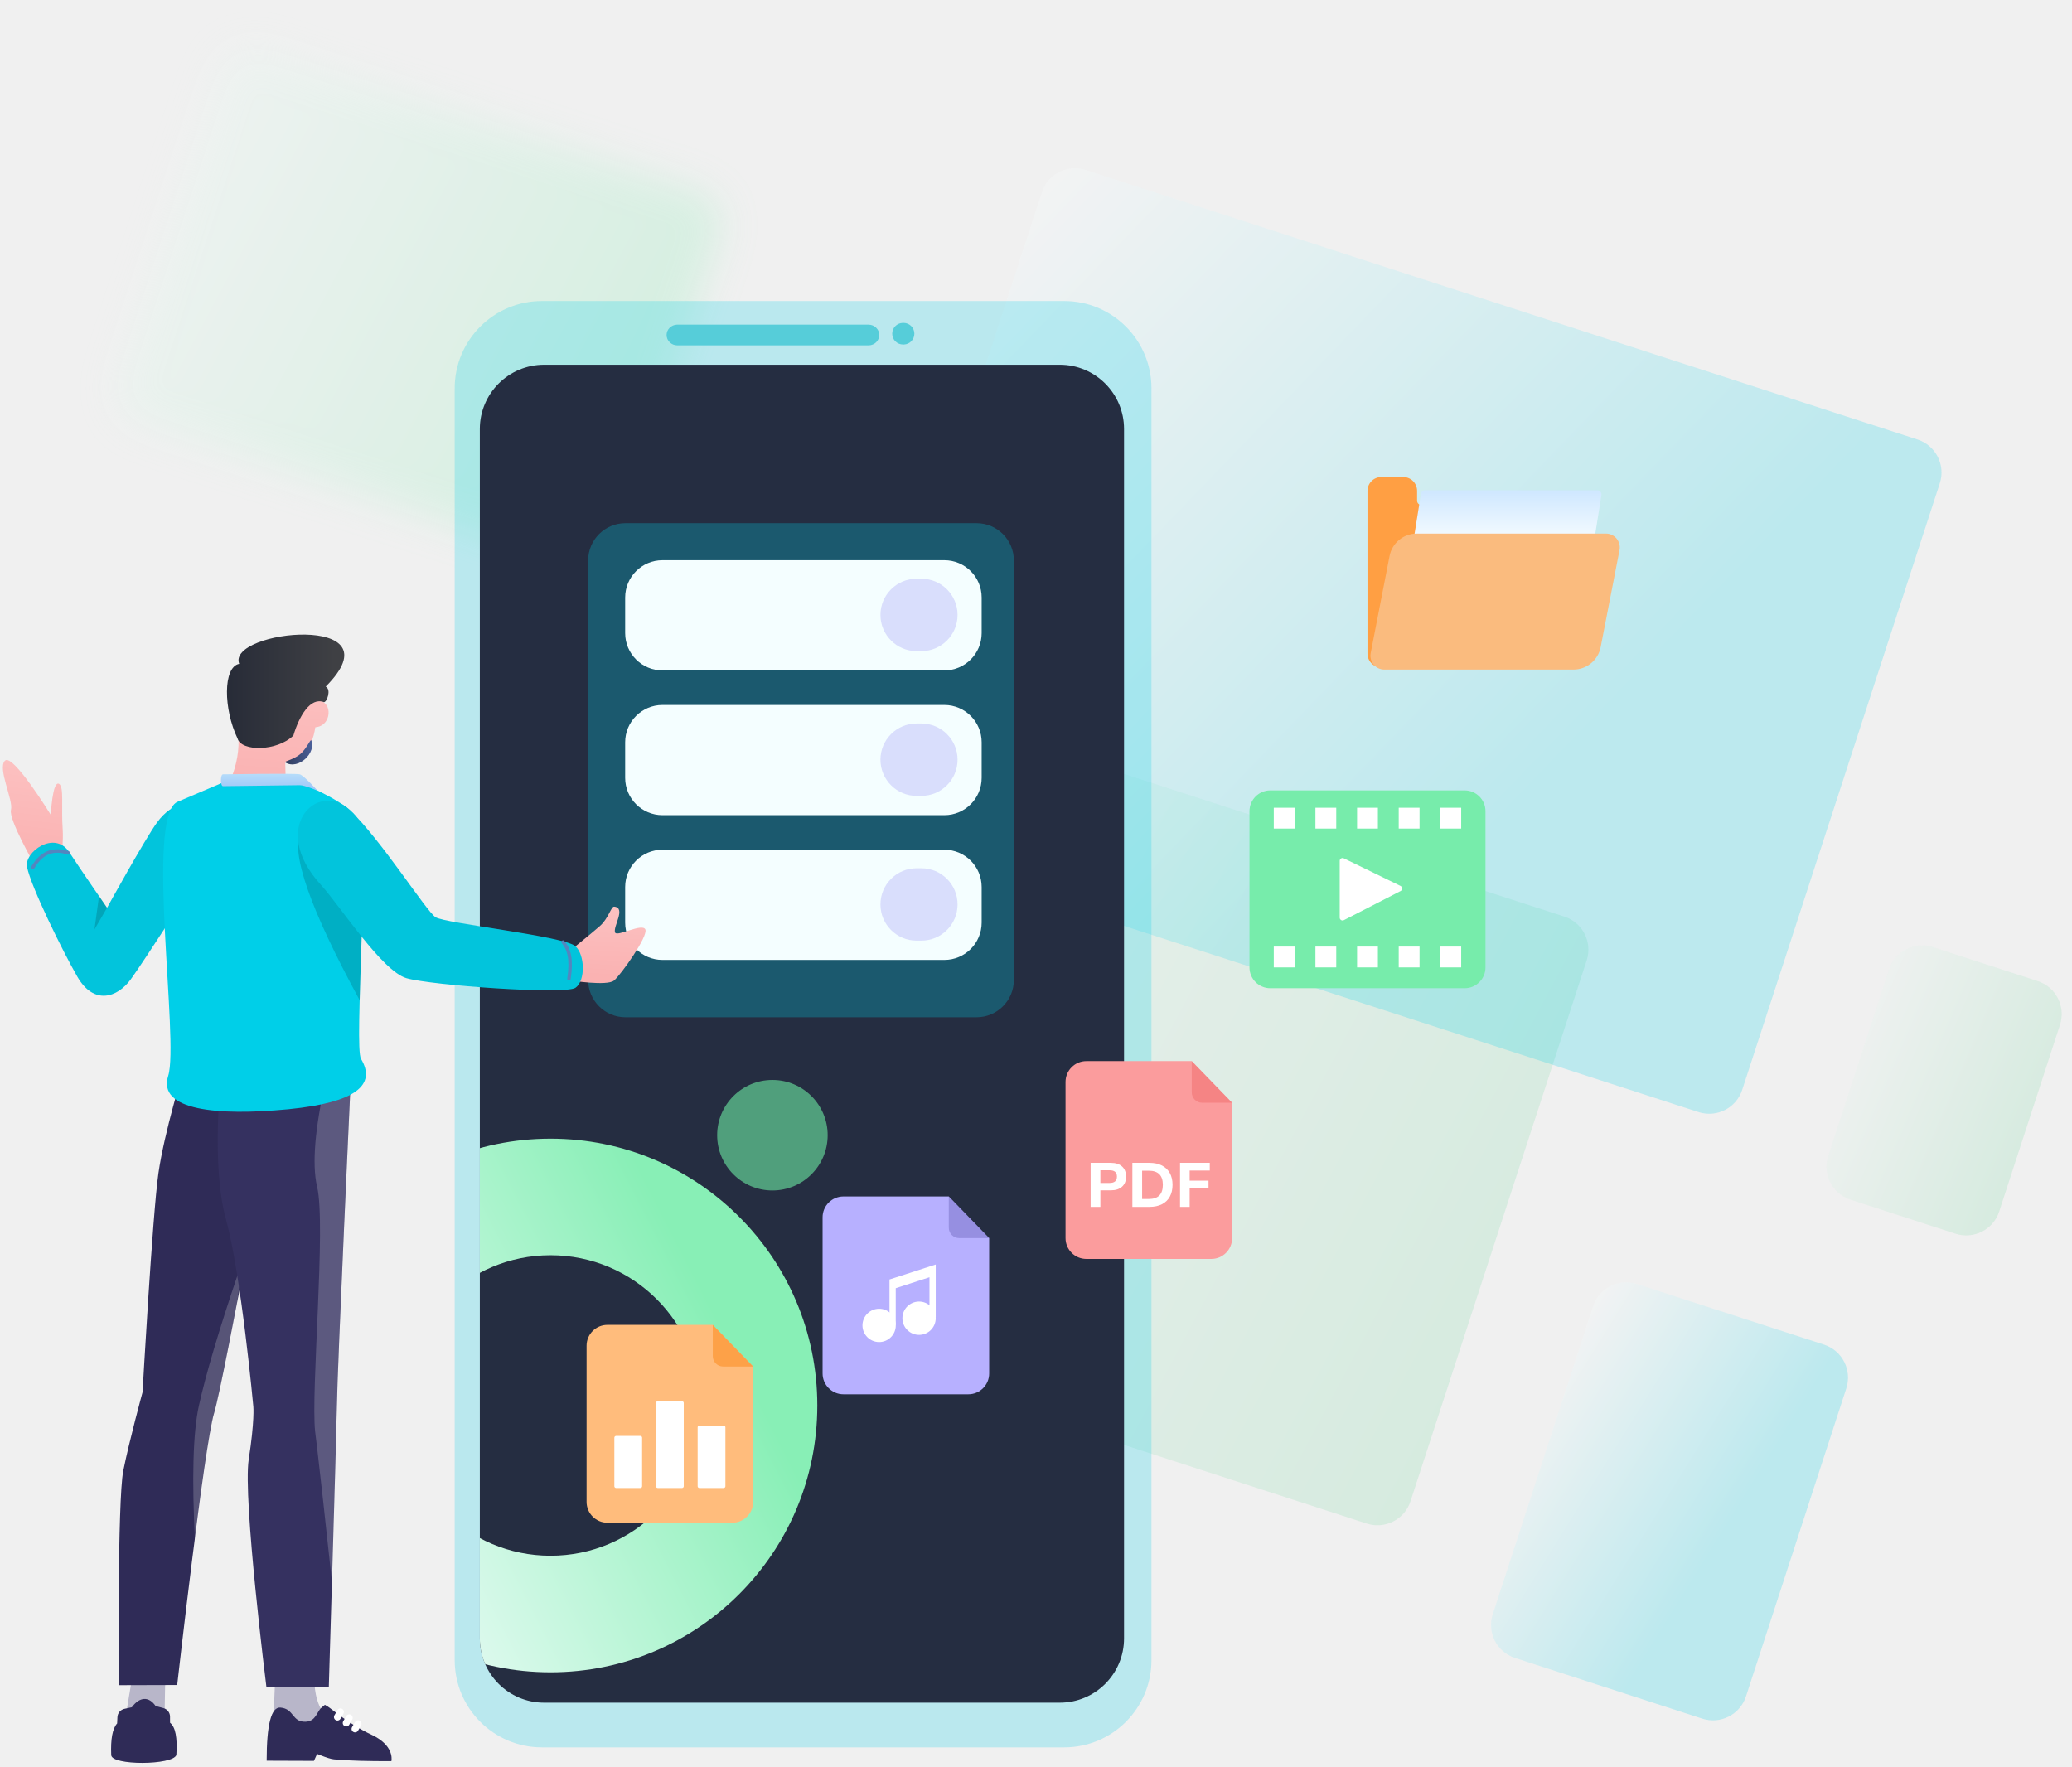
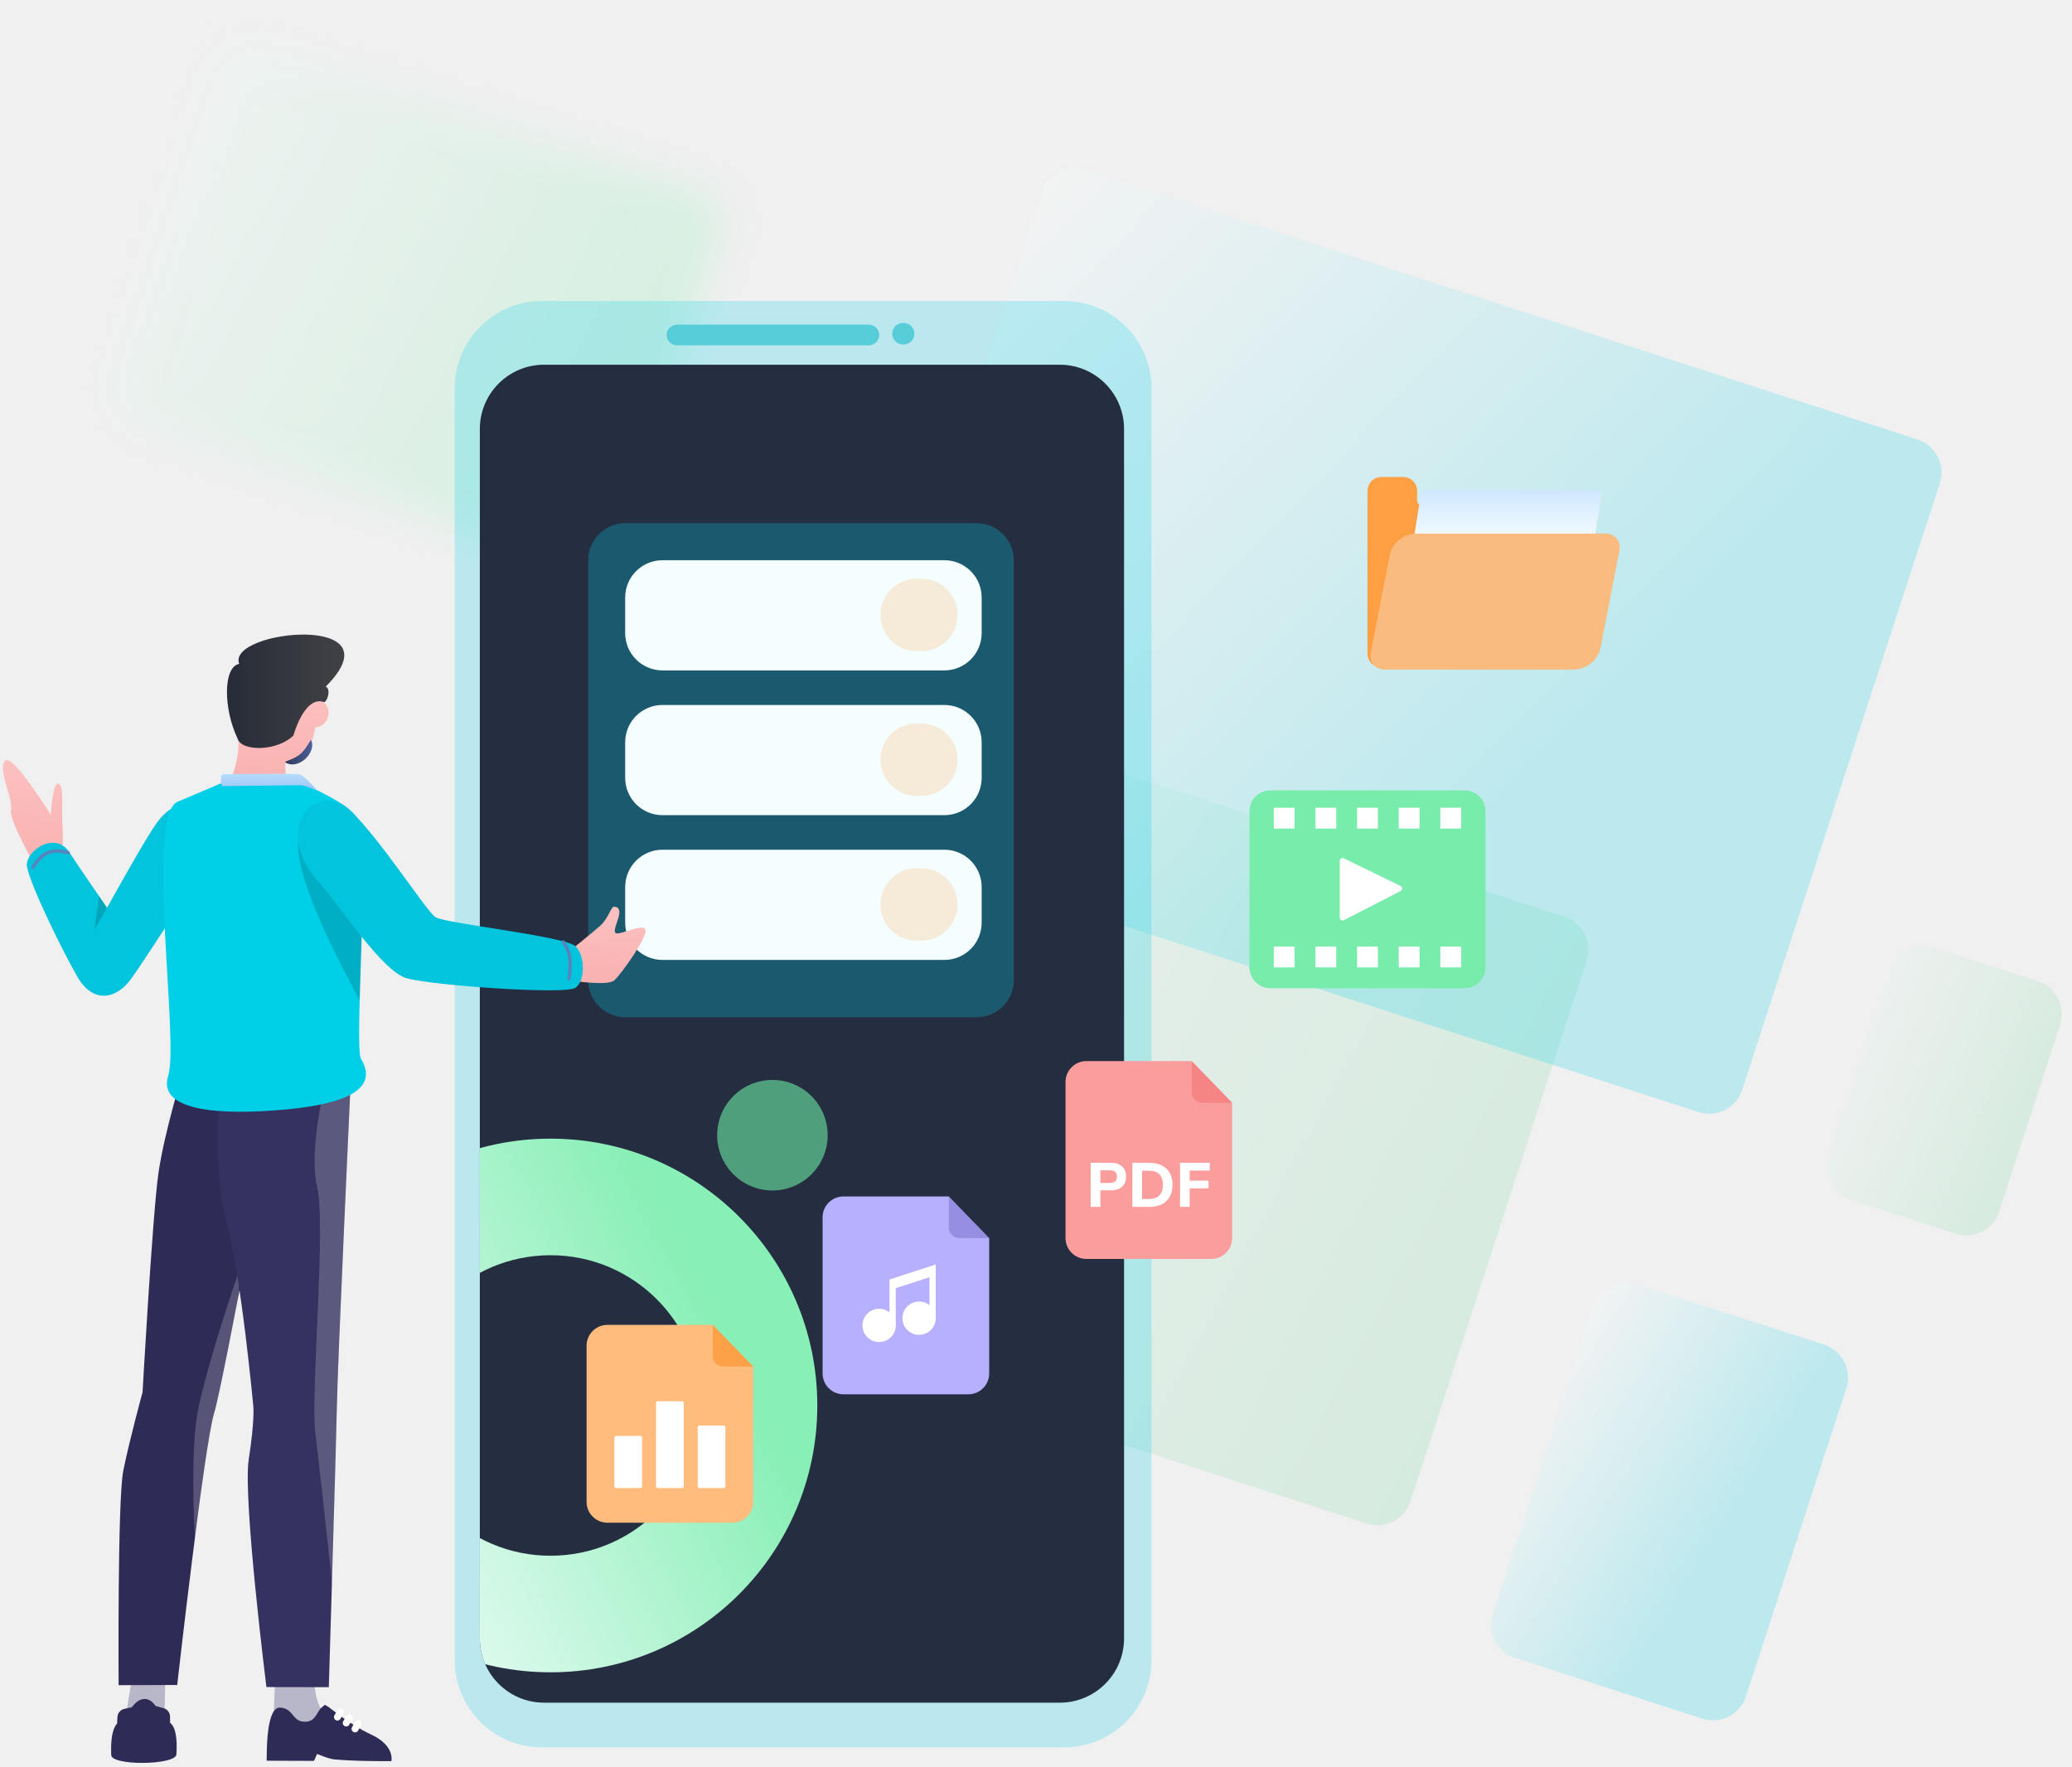
<svg xmlns="http://www.w3.org/2000/svg" width="597" height="509" viewBox="0 0 597 509" fill="none">
  <g id="Illustration">
    <g id="Shape">
      <path id="Rectangle" opacity="0.129" fill-rule="evenodd" clip-rule="evenodd" d="M224.049 201.131C225.758 195.885 231.392 193.014 236.64 194.715L450.75 264.103C456.01 265.808 458.888 271.457 457.175 276.713L406.403 432.568C404.695 437.813 399.06 440.684 393.812 438.983L179.702 369.595C174.443 367.891 171.564 362.242 173.277 356.985L224.049 201.131Z" fill="url(#paint0_linear)" />
      <path id="Rectangle_2" opacity="0.216" fill-rule="evenodd" clip-rule="evenodd" d="M300.198 55.366C301.907 50.121 307.541 47.25 312.79 48.951L552.488 126.631C557.747 128.336 560.626 133.984 558.913 139.241L501.983 314C500.274 319.246 494.64 322.117 489.392 320.416L249.693 242.735C244.434 241.031 241.555 235.382 243.268 230.125L300.198 55.366Z" fill="url(#paint1_linear)" />
      <g id="Rectangle_3" opacity="0.227" filter="url(#filter0_f)">
        <path fill-rule="evenodd" clip-rule="evenodd" d="M63.116 20.796C64.825 15.551 70.459 12.68 75.707 14.381L200.733 54.898C205.992 56.603 208.871 62.252 207.158 67.509L178.249 156.25C176.54 161.496 170.906 164.367 165.658 162.666L40.633 122.148C35.373 120.444 32.495 114.795 34.207 109.538L63.116 20.796Z" fill="url(#paint2_linear)" />
      </g>
      <path id="Rectangle_4" opacity="0.216" fill-rule="evenodd" clip-rule="evenodd" d="M459.01 376.356C460.719 371.11 466.353 368.239 471.601 369.94L525.549 387.423C530.808 389.128 533.686 394.777 531.974 400.034L503.065 488.775C501.356 494.021 495.722 496.891 490.474 495.191L436.526 477.708C431.267 476.003 428.388 470.354 430.101 465.097L459.01 376.356Z" fill="url(#paint3_linear)" />
      <path id="Rectangle_5" opacity="0.129" fill-rule="evenodd" clip-rule="evenodd" d="M544.274 279.284C545.983 274.038 551.617 271.168 556.865 272.869L587.12 282.673C592.38 284.378 595.258 290.027 593.545 295.284L576.03 349.051C574.321 354.297 568.687 357.168 563.439 355.467L533.184 345.662C527.924 343.957 525.046 338.308 526.758 333.052L544.274 279.284Z" fill="url(#paint4_linear)" />
    </g>
    <g id="Cloud Storage">
      <g id="Phone1">
        <path id="Rectangle_6" fill-rule="evenodd" clip-rule="evenodd" d="M131.011 111.871C131.011 97.989 142.265 86.734 156.148 86.734H306.632C320.515 86.734 331.769 97.989 331.769 111.871V478.328C331.769 492.211 320.515 503.465 306.632 503.465H156.148C142.265 503.465 131.011 492.211 131.011 478.328V111.871Z" fill="#00CFE8" fill-opacity="0.225" />
        <g id="Group 52">
          <path id="Rectangle_7" fill-rule="evenodd" clip-rule="evenodd" d="M138.251 123.606C138.251 113.377 146.544 105.084 156.773 105.084H305.349C315.578 105.084 323.87 113.377 323.87 123.606V472.067C323.87 482.296 315.578 490.589 305.349 490.589H156.773C146.544 490.589 138.251 482.296 138.251 472.067V123.606Z" fill="#252D41" />
          <mask id="mask0" mask-type="alpha" maskUnits="userSpaceOnUse" x="138" y="105" width="186" height="386">
            <path id="Rectangle_8" fill-rule="evenodd" clip-rule="evenodd" d="M138.251 123.606C138.251 113.377 146.544 105.084 156.773 105.084H305.349C315.578 105.084 323.87 113.377 323.87 123.606V472.067C323.87 482.296 315.578 490.589 305.349 490.589H156.773C146.544 490.589 138.251 482.296 138.251 472.067V123.606Z" fill="white" />
          </mask>
          <g mask="url(#mask0)">
            <ellipse id="Oval" cx="222.555" cy="327.082" rx="15.921" ry="15.924" fill="#68DE9E" fill-opacity="0.642" />
            <path id="Oval_2" fill-rule="evenodd" clip-rule="evenodd" d="M158.623 328.077C201.076 328.077 235.491 362.498 235.491 404.958C235.491 447.419 201.076 481.839 158.623 481.839C116.171 481.839 81.756 447.419 81.756 404.958C81.756 362.498 116.171 328.077 158.623 328.077ZM158.623 361.666C134.718 361.666 115.339 381.048 115.339 404.958C115.339 428.868 134.718 448.251 158.623 448.251C182.529 448.251 201.908 428.868 201.908 404.958C201.908 381.048 182.529 361.666 158.623 361.666Z" fill="url(#paint5_linear)" />
          </g>
        </g>
        <path id="Path" d="M250.232 93.532C251.95 93.532 253.342 94.869 253.342 96.518C253.342 98.13 252.011 99.444 250.346 99.502L250.232 99.504H195.17C193.453 99.504 192.061 98.167 192.061 96.518C192.061 94.906 193.392 93.592 195.056 93.534L195.17 93.532H250.232Z" fill="#56CDD9" />
        <path id="Path_2" d="M260.346 93.035C262.063 93.035 263.455 94.427 263.455 96.145C263.455 97.824 262.124 99.193 260.46 99.253L260.346 99.255H260.183C258.465 99.255 257.073 97.862 257.073 96.145C257.073 94.465 258.404 93.097 260.069 93.037L260.183 93.035H260.346Z" fill="#56CDD9" />
      </g>
      <g id="Group 28">
        <path id="Rectangle_9" fill-rule="evenodd" clip-rule="evenodd" d="M307.011 311.734C307.011 308.421 309.697 305.734 313.011 305.734H343.375L355.011 317.734V356.734C355.011 360.048 352.324 362.734 349.011 362.734H313.011C309.697 362.734 307.011 360.048 307.011 356.734V311.734Z" fill="#FB9C9D" />
        <path id="PDF" fill-rule="evenodd" clip-rule="evenodd" d="M317.052 347.734V342.964H320.076C321.456 342.964 322.53 342.616 323.298 341.92C324.066 341.224 324.45 340.252 324.45 339.004C324.45 337.756 324.066 336.784 323.298 336.088C322.53 335.392 321.456 335.044 320.076 335.044V335.044H314.244V347.734H317.052ZM319.716 340.84H317.052V337.186H319.716C320.424 337.186 320.952 337.336 321.3 337.636C321.648 337.936 321.822 338.398 321.822 339.022C321.822 340.234 321.12 340.84 319.716 340.84V340.84ZM331.2 347.734C332.592 347.734 333.786 347.482 334.782 346.978C335.778 346.474 336.537 345.745 337.059 344.791C337.581 343.837 337.842 342.7 337.842 341.38C337.842 340.06 337.578 338.926 337.05 337.978C336.522 337.03 335.76 336.304 334.764 335.8C333.768 335.296 332.58 335.044 331.2 335.044V335.044H326.268V347.734H331.2ZM331.002 345.466H329.076V337.312H331.002C333.702 337.312 335.052 338.668 335.052 341.38C335.052 344.104 333.702 345.466 331.002 345.466V345.466ZM342.774 347.734V342.388H348.21V340.174H342.774V337.258H348.57V335.044H340.002V347.734H342.774Z" fill="white" />
        <path id="Path_3" opacity="0.34" d="M355.011 317.734H346.375C344.718 317.734 343.375 316.391 343.375 314.734V305.734L355.011 317.734Z" fill="#EA5455" />
      </g>
      <g id="Group 28_2">
        <path id="Rectangle_10" fill-rule="evenodd" clip-rule="evenodd" d="M169.011 387.734C169.011 384.421 171.697 381.734 175.011 381.734H205.375L217.011 393.734V432.734C217.011 436.048 214.324 438.734 211.011 438.734H175.011C171.697 438.734 169.011 436.048 169.011 432.734V387.734Z" fill="#FFBC7C" />
        <path id="Rectangle_11" fill-rule="evenodd" clip-rule="evenodd" d="M177.011 414.234C177.011 413.958 177.235 413.734 177.511 413.734H184.511C184.787 413.734 185.011 413.958 185.011 414.234V428.234C185.011 428.511 184.787 428.734 184.511 428.734H177.511C177.235 428.734 177.011 428.511 177.011 428.234V414.234Z" fill="white" />
        <path id="Rectangle_12" fill-rule="evenodd" clip-rule="evenodd" d="M189.011 404.234C189.011 403.958 189.235 403.734 189.511 403.734H196.511C196.787 403.734 197.011 403.958 197.011 404.234V428.234C197.011 428.511 196.787 428.734 196.511 428.734H189.511C189.235 428.734 189.011 428.511 189.011 428.234V404.234Z" fill="white" />
        <path id="Rectangle_13" fill-rule="evenodd" clip-rule="evenodd" d="M201.011 411.234C201.011 410.958 201.235 410.734 201.511 410.734H208.511C208.787 410.734 209.011 410.958 209.011 411.234V428.234C209.011 428.511 208.787 428.734 208.511 428.734H201.511C201.235 428.734 201.011 428.511 201.011 428.234V411.234Z" fill="white" />
        <path id="Path_4" opacity="0.733" d="M217.011 393.734H208.375C206.718 393.734 205.375 392.391 205.375 390.734V381.734L217.011 393.734Z" fill="#FC9735" />
      </g>
      <g id="Group 28_3">
        <path id="Rectangle_14" fill-rule="evenodd" clip-rule="evenodd" d="M237.011 350.734C237.011 347.421 239.697 344.734 243.011 344.734H273.375L285.011 356.734V395.734C285.011 399.048 282.324 401.734 279.011 401.734H243.011C239.697 401.734 237.011 399.048 237.011 395.734V350.734Z" fill="#B7B0FF" />
        <g id="Group 31">
          <circle id="Oval_3" cx="253.302" cy="381.884" r="4.8" fill="white" />
          <circle id="Oval_4" cx="264.811" cy="379.813" r="4.8" fill="white" />
          <path id="Path_5" fill-rule="evenodd" clip-rule="evenodd" d="M269.611 364.338V379.451H267.811L267.81 368.012L258.088 371.164V381.74H256.288L256.289 368.655L269.611 364.338Z" fill="white" />
        </g>
        <path id="Path_6" opacity="0.34" d="M285.011 356.734H276.375C274.718 356.734 273.375 355.391 273.375 353.734V344.734L285.011 356.734Z" fill="#564EA6" />
      </g>
      <g id="Group 73">
        <path id="Rectangle_15" opacity="0.273" fill-rule="evenodd" clip-rule="evenodd" d="M292.122 161.486C292.122 155.548 287.308 150.734 281.37 150.734H180.215C174.277 150.734 169.463 155.548 169.463 161.486V282.347C169.463 288.285 174.277 293.099 180.215 293.099H281.37C287.308 293.099 292.122 288.285 292.122 282.347V161.486Z" fill="#00CFE8" />
        <path id="Rectangle_16" fill-rule="evenodd" clip-rule="evenodd" d="M282.845 172.164C282.845 166.225 278.031 161.412 272.093 161.412H190.881C184.943 161.412 180.129 166.225 180.129 172.164V182.414C180.129 188.352 184.943 193.166 190.881 193.166H272.093C278.031 193.166 282.845 188.352 282.845 182.414V172.164Z" fill="#F4FEFF" />
-         <path id="Rectangle_17" fill-rule="evenodd" clip-rule="evenodd" d="M275.9 177.178C275.9 171.419 271.232 166.75 265.473 166.75H264.107C258.348 166.75 253.68 171.419 253.68 177.178V177.178C253.68 182.936 258.348 187.605 264.107 187.605H265.473C271.232 187.605 275.9 182.936 275.9 177.178V177.178Z" fill="#7367F0" fill-opacity="0.21" />
+         <path id="Rectangle_17" fill-rule="evenodd" clip-rule="evenodd" d="M275.9 177.178C275.9 171.419 271.232 166.75 265.473 166.75H264.107C258.348 166.75 253.68 171.419 253.68 177.178V177.178C253.68 182.936 258.348 187.605 264.107 187.605H265.473C271.232 187.605 275.9 182.936 275.9 177.178V177.178Z" fill="#ff9f43" fill-opacity="0.21" />
        <path id="Rectangle_18" fill-rule="evenodd" clip-rule="evenodd" d="M282.845 213.872C282.845 207.934 278.031 203.12 272.093 203.12H190.881C184.943 203.12 180.129 207.934 180.129 213.872V224.122C180.129 230.06 184.943 234.874 190.881 234.874H272.093C278.031 234.874 282.845 230.06 282.845 224.122V213.872Z" fill="#F4FEFF" />
-         <path id="Rectangle_19" fill-rule="evenodd" clip-rule="evenodd" d="M275.9 218.886C275.9 213.127 271.232 208.459 265.473 208.459H264.107C258.348 208.459 253.68 213.127 253.68 218.886V218.886C253.68 224.645 258.348 229.313 264.107 229.313H265.473C271.232 229.313 275.9 224.645 275.9 218.886V218.886Z" fill="#7367F0" fill-opacity="0.21" />
+         <path id="Rectangle_19" fill-rule="evenodd" clip-rule="evenodd" d="M275.9 218.886C275.9 213.127 271.232 208.459 265.473 208.459H264.107C258.348 208.459 253.68 213.127 253.68 218.886V218.886C253.68 224.645 258.348 229.313 264.107 229.313H265.473C271.232 229.313 275.9 224.645 275.9 218.886V218.886Z" fill="#ff9f43" fill-opacity="0.21" />
        <path id="Rectangle_20" fill-rule="evenodd" clip-rule="evenodd" d="M282.845 255.58C282.845 249.642 278.031 244.828 272.093 244.828H190.881C184.943 244.828 180.129 249.642 180.129 255.58V265.83C180.129 271.768 184.943 276.582 190.881 276.582H272.093C278.031 276.582 282.845 271.768 282.845 265.83V255.58Z" fill="#F4FEFF" />
-         <path id="Rectangle_21" fill-rule="evenodd" clip-rule="evenodd" d="M275.9 260.594C275.9 254.835 271.232 250.167 265.473 250.167H264.107C258.348 250.167 253.68 254.835 253.68 260.594V260.594C253.68 266.353 258.348 271.021 264.107 271.021H265.473C271.232 271.021 275.9 266.353 275.9 260.594V260.594Z" fill="#7367F0" fill-opacity="0.21" />
+         <path id="Rectangle_21" fill-rule="evenodd" clip-rule="evenodd" d="M275.9 260.594C275.9 254.835 271.232 250.167 265.473 250.167H264.107C258.348 250.167 253.68 254.835 253.68 260.594V260.594C253.68 266.353 258.348 271.021 264.107 271.021H265.473C271.232 271.021 275.9 266.353 275.9 260.594V260.594Z" fill="#ff9f43" fill-opacity="0.21" />
      </g>
      <g id="Group 37">
        <path id="Rectangle_22" fill-rule="evenodd" clip-rule="evenodd" d="M394.011 141.44C394.011 139.231 395.802 137.44 398.011 137.44L404.306 137.44C406.515 137.44 408.306 139.231 408.306 141.44V144.274C408.306 144.947 408.852 145.493 409.526 145.493H454.937C457.146 145.493 458.937 147.284 458.937 149.493V188.307C458.937 190.517 457.146 192.307 454.937 192.307H398.011C395.802 192.307 394.011 190.517 394.011 188.307V141.44Z" fill="#FF9F43" />
        <path id="Rectangle_23" fill-rule="evenodd" clip-rule="evenodd" d="M409.413 142.277C409.508 141.686 410.018 141.25 410.618 141.25H460.212C460.962 141.25 461.534 141.921 461.416 142.662L453.965 189.375C453.871 189.967 453.36 190.402 452.761 190.402H403.166C402.416 190.402 401.844 189.732 401.962 188.991L409.413 142.277Z" fill="url(#paint6_linear)" />
        <path id="Rectangle_24" fill-rule="evenodd" clip-rule="evenodd" d="M462.705 153.733C465.221 153.733 467.112 156.027 466.632 158.496L461.196 186.453C460.465 190.212 457.172 192.926 453.343 192.926H398.863C396.348 192.926 394.457 190.632 394.937 188.163L400.373 160.206C401.104 156.447 404.396 153.733 408.226 153.733L462.705 153.733Z" fill="#FABB7E" />
      </g>
      <g id="Group 28_4">
        <path id="Rectangle_25" fill-rule="evenodd" clip-rule="evenodd" d="M360.011 233.734C360.011 230.421 362.697 227.734 366.011 227.734H422.011C425.324 227.734 428.011 230.421 428.011 233.734V278.734C428.011 282.048 425.324 284.734 422.011 284.734H366.011C362.697 284.734 360.011 282.048 360.011 278.734V233.734Z" fill="#77ECAB" />
        <path id="Path 6" fill-rule="evenodd" clip-rule="evenodd" d="M387.185 247.306C386.642 247.042 386.011 247.437 386.011 248.04V264.398C386.011 265.008 386.657 265.403 387.2 265.124L403.558 256.729C404.156 256.422 404.147 255.563 403.542 255.269L387.185 247.306Z" fill="white" />
        <rect id="Rectangle_26" x="367.011" y="232.734" width="6" height="6" fill="white" />
        <rect id="Rectangle_27" x="379.011" y="232.734" width="6" height="6" fill="white" />
        <rect id="Rectangle_28" x="391.011" y="232.734" width="6" height="6" fill="white" />
        <rect id="Rectangle_29" x="403.011" y="232.734" width="6" height="6" fill="white" />
        <rect id="Rectangle_30" x="415.011" y="232.734" width="6" height="6" fill="white" />
        <rect id="Rectangle_31" x="367.011" y="272.734" width="6" height="6" fill="white" />
        <rect id="Rectangle_32" x="379.011" y="272.734" width="6" height="6" fill="white" />
        <rect id="Rectangle_33" x="391.011" y="272.734" width="6" height="6" fill="white" />
        <rect id="Rectangle_34" x="403.011" y="272.734" width="6" height="6" fill="white" />
        <rect id="Rectangle_35" x="415.011" y="272.734" width="6" height="6" fill="white" />
      </g>
      <g id="Men3.6">
        <g id="RLeg">
          <path id="Path_7" fill-rule="evenodd" clip-rule="evenodd" d="M38.426 481.193L34.822 502.949L47.251 502.883L47.671 480.852L38.426 481.193Z" fill="#B8B6C9" />
          <path id="Path_8" fill-rule="evenodd" clip-rule="evenodd" d="M33.836 494.736L33.748 496.569C32.421 498.036 31.853 501.069 32.046 505.667C32.046 508.743 49.827 508.652 50.814 505.667C51.151 500.677 50.546 497.579 49 496.373L48.99 494.603C48.984 493.454 48.207 492.452 47.092 492.154L44.841 491.552C42.899 488.729 40.253 488.829 37.985 491.905L35.853 492.365C34.719 492.611 33.891 493.583 33.836 494.736Z" fill="#2F2B57" />
          <path id="Path_9" fill-rule="evenodd" clip-rule="evenodd" d="M80.577 309.683C80.577 309.683 64.507 397.964 61.69 407.157C58.872 416.35 51.057 485.495 51.057 485.495L34.178 485.543C34.178 485.543 33.818 432.316 35.523 423.761C37.228 415.207 41.077 401.119 41.077 401.119C41.077 401.119 43.937 349.974 45.648 338.043C47.358 326.112 52.849 308.428 52.849 308.428L80.577 309.683Z" fill="#2F2B57" />
          <path id="Path_10" fill-rule="evenodd" clip-rule="evenodd" d="M68.347 375.171L69.889 363.155L68.76 366.464C63.143 383.038 59.323 395.903 57.301 405.06C55.6 412.766 55.242 426.07 56.228 444.971L57.349 435.709C58.965 422.593 60.536 411.082 61.647 407.298L61.757 406.931C62.8 403.336 65.401 390.446 68.347 375.171Z" fill="white" fill-opacity="0.192" />
        </g>
        <g id="LLeg">
          <path id="Path_11" fill-rule="evenodd" clip-rule="evenodd" d="M79.252 484.285L90.596 484.361L90.599 484.679C90.636 486.241 91.062 493.131 95.617 495.776L96.526 496.312C101.655 499.385 108.751 504.328 108.751 504.328L78.386 505.361L79.252 484.285Z" fill="#B8B6C9" />
          <path id="Path_12" fill-rule="evenodd" clip-rule="evenodd" d="M80.822 492.002C78.162 491.757 76.832 496.859 76.832 507.308L90.45 507.358L91.373 505.361L92.24 505.709C94.086 506.435 95.398 506.835 96.174 506.911L96.895 506.977C100.713 507.306 106.004 507.461 112.769 507.44L112.791 507.323C112.906 506.615 113.209 502.834 107.329 499.961L107.053 499.829C100.349 496.688 95.438 492.252 94.377 491.662L94.325 491.634C93.375 491.167 93.995 490.903 92.645 492.002C91.295 493.1 91.073 495.987 88.014 496.078C84.078 496.195 84.811 492.369 80.822 492.002Z" fill="#2F2B57" />
          <path id="Path_13" fill-rule="evenodd" clip-rule="evenodd" d="M65.102 351.291C69.453 366.979 72.999 405.29 72.999 405.29C72.999 405.29 73.4 409.326 71.666 420.506C69.933 431.686 76.763 486.088 76.763 486.088L94.739 486.124C94.739 486.124 96.956 413.041 97.061 405.354C97.225 393.369 101.112 310.273 101.112 310.273L63.726 309.422C63.726 309.422 60.751 335.602 65.102 351.291Z" fill="#353160" />
          <path id="Path_14" fill-rule="evenodd" clip-rule="evenodd" d="M91.315 341.72L91.385 342.027C93.968 352.887 89.539 401.015 90.8 412.459L91.302 416.553C92.178 423.91 93.662 437.323 95.751 456.791L96.204 440.495C96.621 425.009 96.974 410.437 97.051 406.005L97.061 405.354C97.225 393.369 101.112 310.274 101.112 310.274L94.118 310.115L93.812 311.459C90.725 325.228 89.892 335.315 91.315 341.72V341.72Z" fill="white" fill-opacity="0.192" />
          <path id="Path 47" d="M97.224 494.737L98.085 493.244" stroke="white" stroke-width="2" stroke-linecap="round" />
          <path id="Path 47_2" d="M99.761 496.443L100.622 494.95" stroke="white" stroke-width="2" stroke-linecap="round" />
          <path id="Path 47_3" d="M102.298 498.149L103.158 496.656" stroke="white" stroke-width="2" stroke-linecap="round" />
        </g>
        <g id="Head">
          <path id="Path_15" fill-rule="evenodd" clip-rule="evenodd" d="M91.976 201.904C95.881 202.331 95.604 209.191 90.851 209.549C89.879 216.162 86.415 219.312 82.19 219.677L82.425 229.679L63.74 229.668C63.74 229.668 69.001 222.602 68.739 212.929C68.477 203.255 68.915 194.168 68.915 194.168L93.116 194.602L91.976 201.904Z" fill="url(#paint7_linear)" />
          <path id="Path_16" fill-rule="evenodd" clip-rule="evenodd" d="M93.85 197.829C95.534 198.642 94.194 202.315 93.341 202.315C89.43 200.769 86.187 206.334 84.539 211.924C79.858 216.513 69.514 216.615 68.445 212.776C64.4 204.367 64.201 192.208 68.922 191.27C65.216 181.498 115.266 176.387 93.85 197.829Z" fill="url(#paint8_linear)" />
          <path id="Path 45" fill-rule="evenodd" clip-rule="evenodd" d="M89.671 213.296C89.479 212.874 88.333 215.759 86.48 217.305C84.562 218.905 81.684 219.373 82.191 219.677C86.081 222.006 91.237 216.729 89.671 213.296Z" fill="url(#paint9_linear)" />
        </g>
        <g id="Group 9">
          <path id="Path_17" fill-rule="evenodd" clip-rule="evenodd" d="M17.512 248.307C17.512 248.307 18.332 242.78 18.072 239.143C17.59 232.416 18.512 226.742 17.022 225.859C15.112 224.727 14.634 234.771 14.634 234.771C14.634 234.771 3.723 217.009 1.448 219.155C-0.826 221.301 3.919 230.635 3.166 233.333C2.414 236.032 9.932 249.086 9.932 249.086L17.512 248.307Z" fill="url(#paint10_linear)" />
          <path id="Path_18" fill-rule="evenodd" clip-rule="evenodd" d="M57.845 251.5C57.845 251.5 41.318 277.207 37.667 282.192C33.837 287.42 27.073 289.736 22.273 281.395C18.028 274.016 8.937 255.539 7.787 249.795C6.929 245.51 15.72 239.122 19.946 245.526C24.172 251.929 30.845 261.558 30.845 261.558C30.845 261.558 41.819 241.677 45.24 236.986C54.466 224.336 68.523 235.695 57.845 251.5Z" fill="#02C4DC" />
          <path id="Path_19" fill-rule="evenodd" clip-rule="evenodd" d="M30.845 261.558L27.213 267.81L28.537 258.16L30.845 261.558Z" fill="black" fill-opacity="0.16" />
          <path id="Path 54" d="M19.639 245.733C15.799 244.519 12.284 245.165 9.478 249.89" stroke="#5386BF" stroke-linecap="round" />
        </g>
        <g id="Group 17">
          <path id="Path_20" fill-rule="evenodd" clip-rule="evenodd" d="M65.765 224.805L85.072 224.93L85.863 225.249C89.047 226.555 100.876 231.64 103.079 235.996C106.761 243.273 101.91 301.581 104.025 305.099C108.486 312.522 102.659 317.64 83.295 319.577L82.704 319.634C62.868 321.525 45.27 319.977 48.464 309.971C51.658 299.965 41.885 235.518 51.049 231.067L65.765 224.805Z" fill="#00CFE8" />
          <path id="Path_21" fill-rule="evenodd" clip-rule="evenodd" d="M86.587 239.572C83.727 245.799 89.408 262.004 103.631 288.188L103.807 282.339C104.272 267.738 104.956 249.941 104.097 240.985C95.114 234.187 89.278 233.715 86.587 239.572Z" fill="black" fill-opacity="0.16" />
          <path id="Rectangle_36" fill-rule="evenodd" clip-rule="evenodd" d="M86.371 223.096C85.17 222.769 65.058 223.096 64.258 223.096C63.459 223.096 63.459 226.514 64.258 226.514C64.747 226.514 70.984 226.421 86.373 226.235C87.761 226.218 91.466 227.788 91.466 227.788C91.466 227.788 87.573 223.424 86.371 223.096Z" fill="url(#paint11_linear)" />
        </g>
        <g id="Group 8">
          <path id="Path_22" fill-rule="evenodd" clip-rule="evenodd" d="M164.395 282.495C164.395 282.495 174.925 284.167 176.911 282.525C178.897 280.884 186.809 269.723 185.945 267.803C185.081 265.883 177.862 269.944 177.247 268.723C176.456 267.154 180.538 261.557 176.961 261.231C176.04 261.147 175.389 264.592 172.795 266.861C170.202 269.13 163.942 274.164 163.942 274.164L164.395 282.495Z" fill="url(#paint12_linear)" />
          <path id="Path_23" fill-rule="evenodd" clip-rule="evenodd" d="M100.761 233.366C109.861 242.024 122.745 262.471 125.491 264.272C128.236 266.073 162.58 269.707 165.814 272.639C168.515 275.089 168.758 282.543 165.814 284.61C162.869 286.678 124.202 283.906 117.11 281.84C110.018 279.774 97.871 260.84 92.445 254.93C77.271 238.403 91.661 224.708 100.761 233.366Z" fill="#02C4DC" />
          <path id="Path 53" d="M162.241 271.439C163.941 273.428 164.799 276.327 163.941 281.991" stroke="#5386BF" stroke-linecap="round" />
        </g>
      </g>
    </g>
  </g>
  <defs>
    <filter id="filter0_f" x="20.241" y="0.302" width="200.882" height="176.442" filterUnits="userSpaceOnUse" color-interpolation-filters="sRGB">
      <feFlood flood-opacity="0" result="BackgroundImageFix" />
      <feBlend mode="normal" in="SourceGraphic" in2="BackgroundImageFix" result="shape" />
      <feGaussianBlur stdDeviation="5.437" result="effect1_foregroundBlur" />
    </filter>
    <linearGradient id="paint0_linear" x1="68.229" y1="395.784" x2="344.215" y2="543.197" gradientUnits="userSpaceOnUse">
      <stop stop-color="#FAFEFF" />
      <stop offset="1" stop-color="#28C76F" />
    </linearGradient>
    <linearGradient id="paint1_linear" x1="167.137" y1="194.207" x2="326.377" y2="347.628" gradientUnits="userSpaceOnUse">
      <stop stop-color="#FAFEFF" />
      <stop offset="1" stop-color="#00CFE8" />
    </linearGradient>
    <linearGradient id="paint2_linear" x1="-31.855" y1="137.056" x2="138.616" y2="228.213" gradientUnits="userSpaceOnUse">
      <stop stop-color="#FAFEFF" />
      <stop offset="1" stop-color="#77ECAB" />
    </linearGradient>
    <linearGradient id="paint3_linear" x1="408.135" y1="456.423" x2="465.347" y2="491.992" gradientUnits="userSpaceOnUse">
      <stop stop-color="#FAFEFF" />
      <stop offset="1" stop-color="#00CFE8" />
    </linearGradient>
    <linearGradient id="paint4_linear" x1="498.344" y1="360.309" x2="559.885" y2="386.659" gradientUnits="userSpaceOnUse">
      <stop stop-color="#FAFEFF" />
      <stop offset="1" stop-color="#28C76F" />
    </linearGradient>
    <linearGradient id="paint5_linear" x1="114.08" y1="508.651" x2="239.749" y2="444.009" gradientUnits="userSpaceOnUse">
      <stop stop-color="#F8FDFF" />
      <stop offset="1" stop-color="#88EFB6" />
    </linearGradient>
    <linearGradient id="paint6_linear" x1="456.573" y1="156.675" x2="456.573" y2="127.744" gradientUnits="userSpaceOnUse">
      <stop stop-color="#F8FDFF" />
      <stop offset="1" stop-color="#AAD4FF" />
    </linearGradient>
    <linearGradient id="paint7_linear" x1="100.036" y1="185.523" x2="96.907" y2="227.81" gradientUnits="userSpaceOnUse">
      <stop stop-color="#FDC6C6" />
      <stop offset="1" stop-color="#FAB2B2" />
    </linearGradient>
    <linearGradient id="paint8_linear" x1="96.431" y1="193.363" x2="58.615" y2="193.363" gradientUnits="userSpaceOnUse">
      <stop stop-color="#3F4044" />
      <stop offset="1" stop-color="#222735" />
    </linearGradient>
    <linearGradient id="paint9_linear" x1="92.418" y1="224.028" x2="77.683" y2="226.341" gradientUnits="userSpaceOnUse">
      <stop stop-color="#4D63A0" />
      <stop offset="1" stop-color="#222735" />
    </linearGradient>
    <linearGradient id="paint10_linear" x1="21.116" y1="211.645" x2="17.121" y2="247.249" gradientUnits="userSpaceOnUse">
      <stop stop-color="#FDC6C6" />
      <stop offset="1" stop-color="#FAB2B2" />
    </linearGradient>
    <linearGradient id="paint11_linear" x1="142.374" y1="216.056" x2="142.318" y2="239.819" gradientUnits="userSpaceOnUse">
      <stop stop-color="#D7FFFF" />
      <stop offset="1" stop-color="#648BF0" />
    </linearGradient>
    <linearGradient id="paint12_linear" x1="189.83" y1="255.87" x2="188.141" y2="282.123" gradientUnits="userSpaceOnUse">
      <stop stop-color="#FDC6C6" />
      <stop offset="1" stop-color="#FAB2B2" />
    </linearGradient>
  </defs>
</svg>
